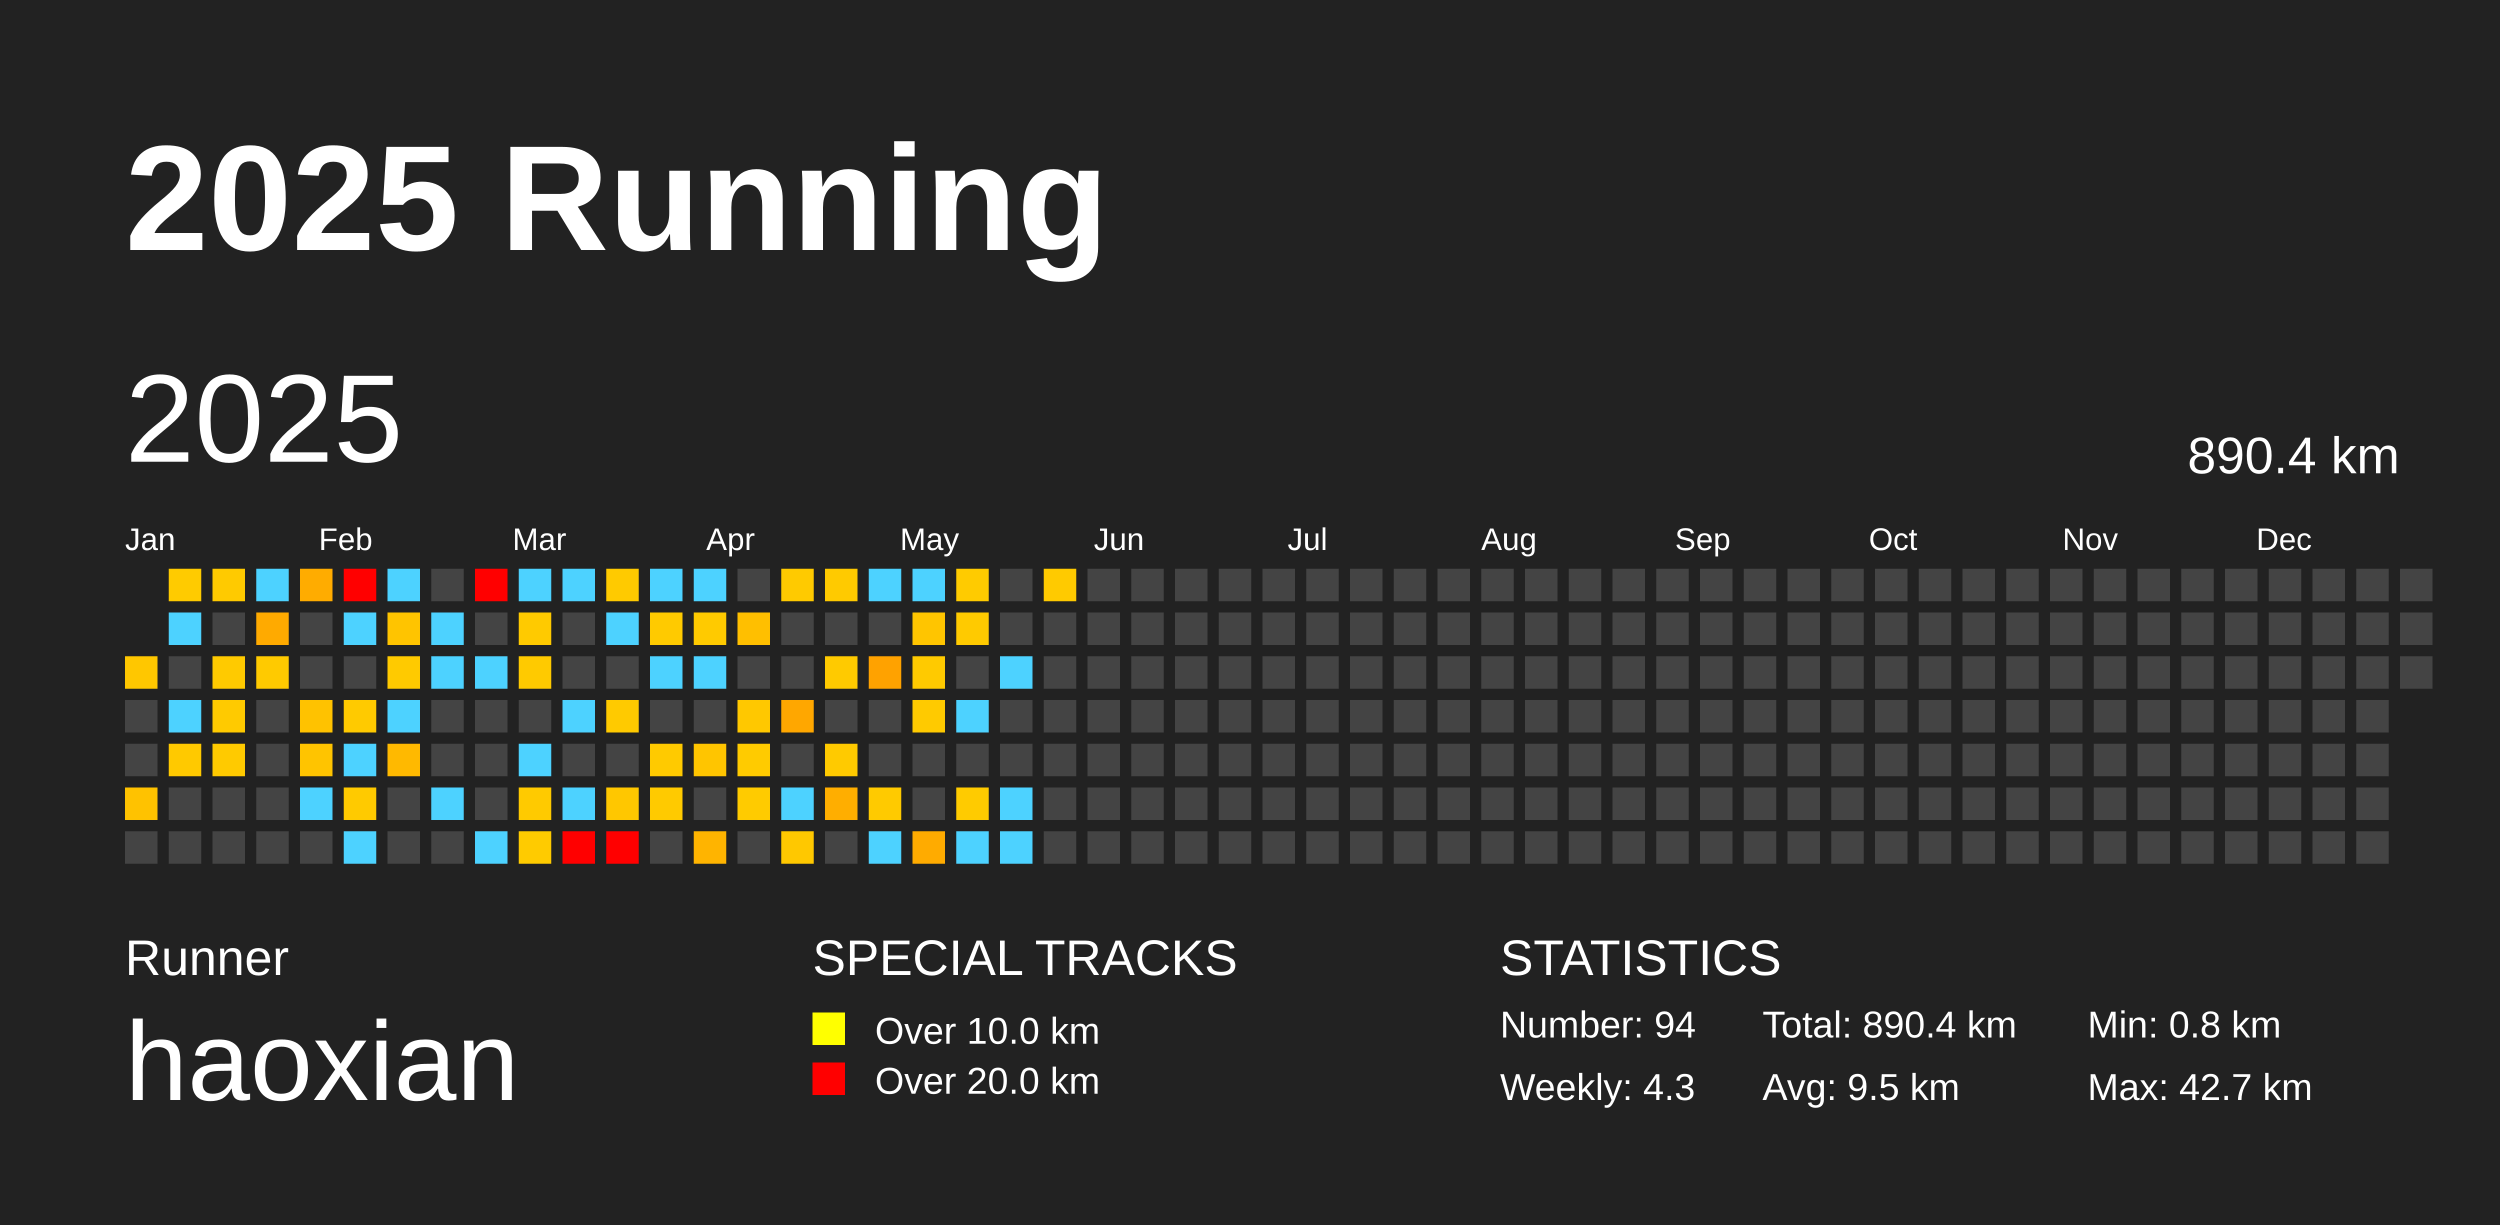
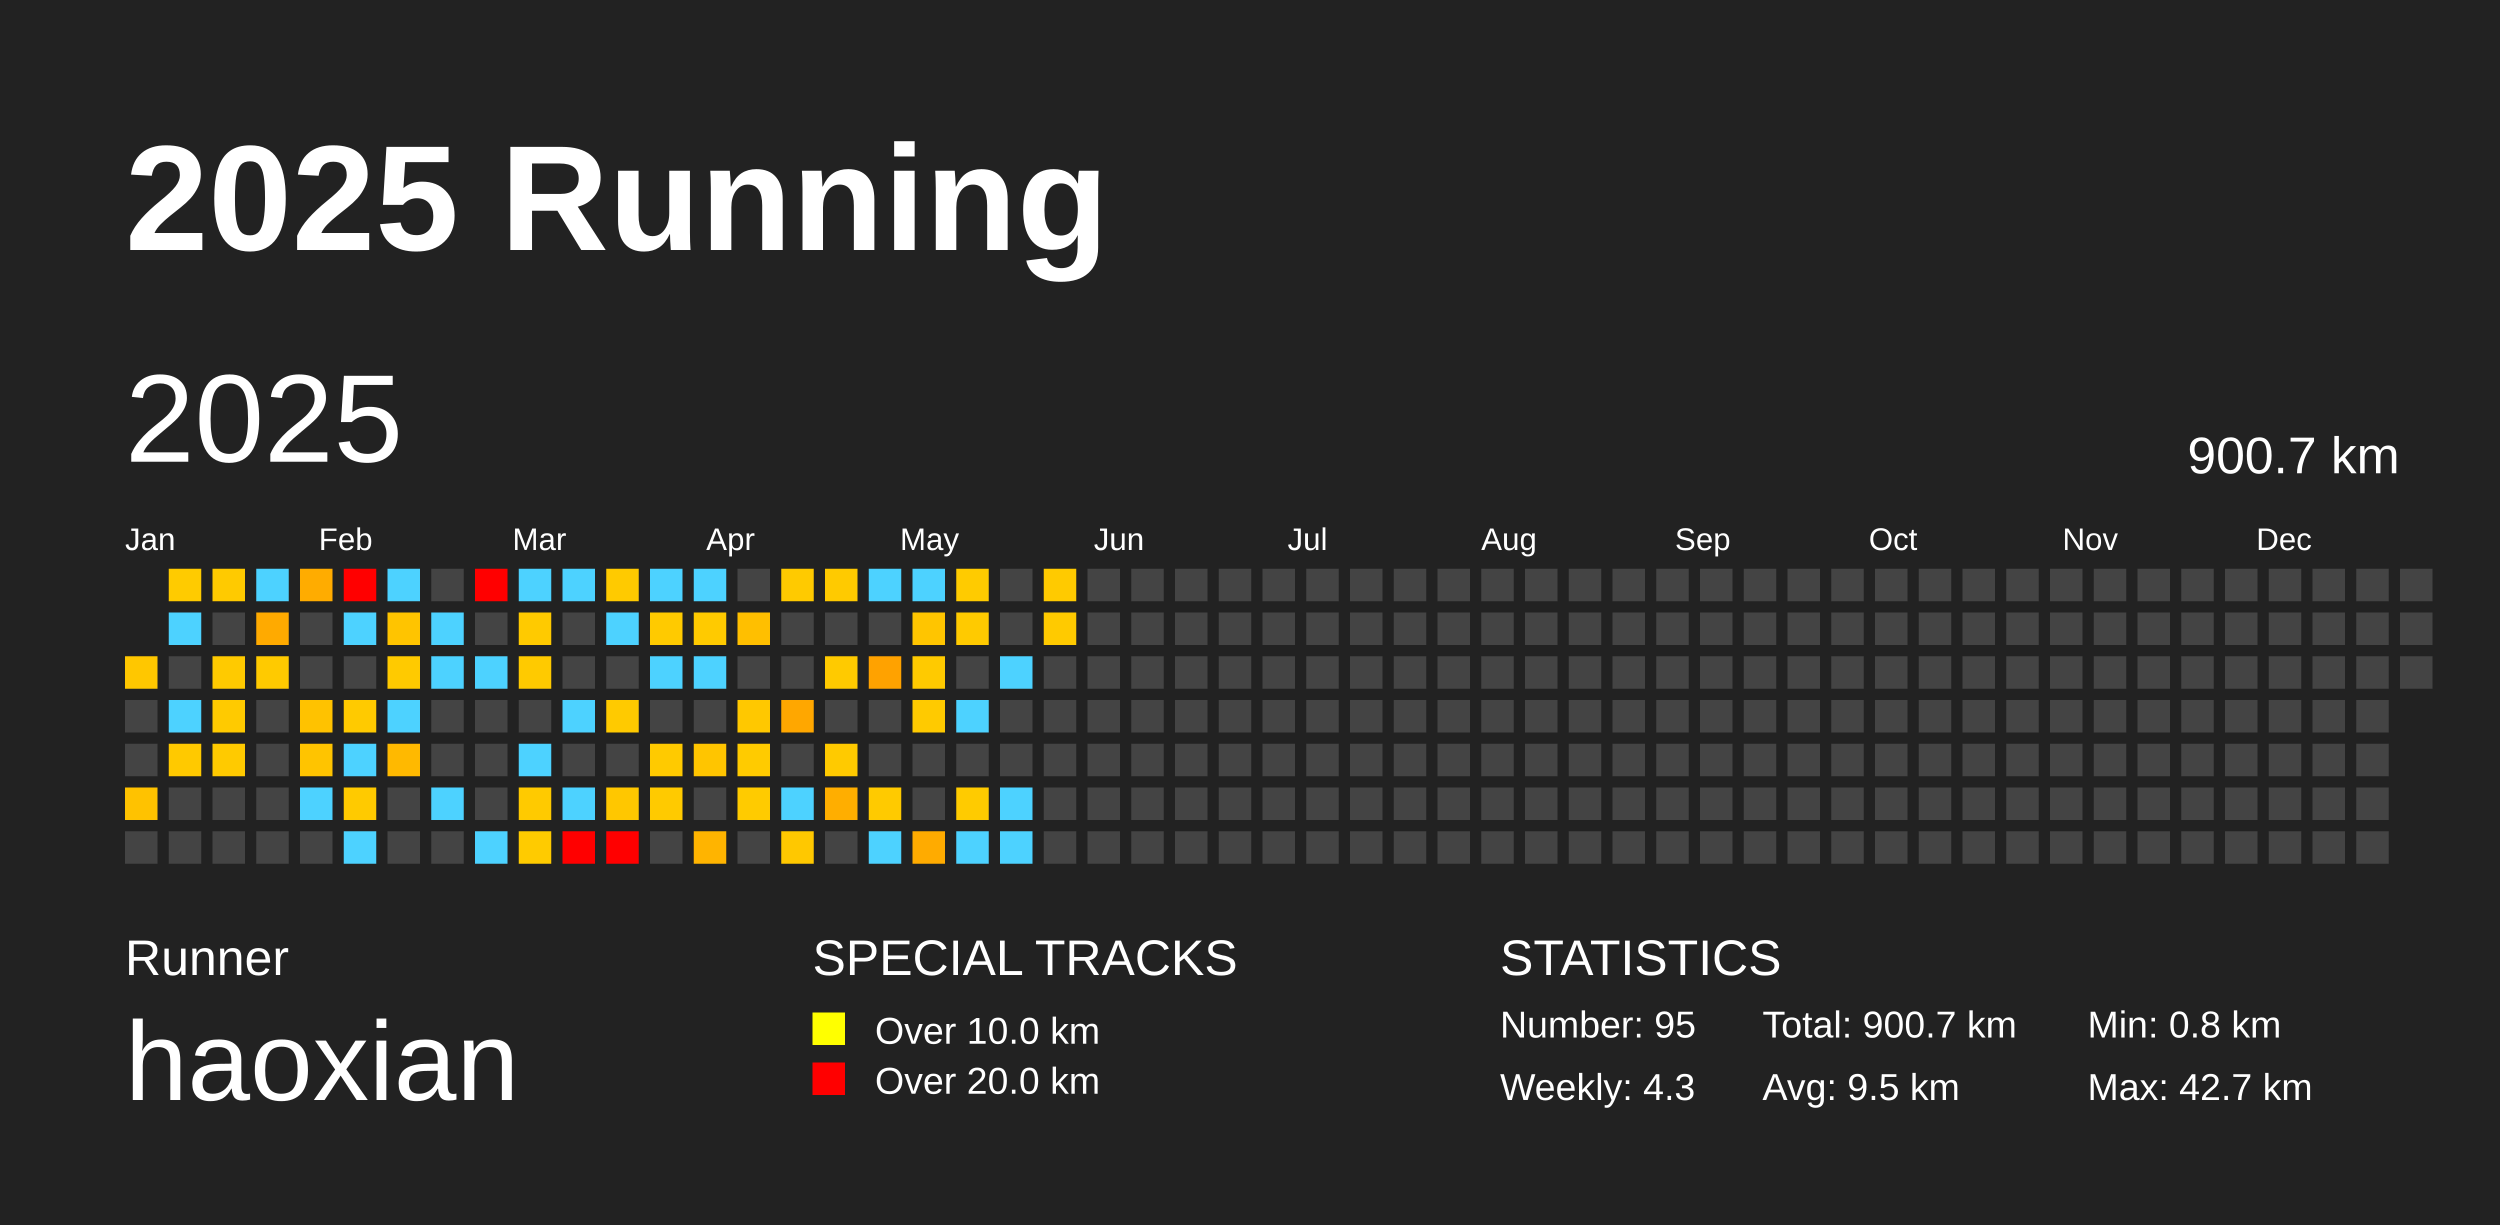
<svg xmlns="http://www.w3.org/2000/svg" baseProfile="full" height="98mm" version="1.1" viewBox="0,0,200,98" width="200mm">
  <defs />
  <rect fill="#222222" height="98" width="200" x="0" y="0" />
  <text fill="#FFFFFF" style="font-size:12px; font-family:Arial; font-weight:bold;" x="10" y="20">2025 Running</text>
  <text fill="#FFFFFF" style="font-size:4px; font-family:Arial" x="10" y="78">Runner</text>
  <text fill="#FFFFFF" style="font-size:9px; font-family:Arial" x="10" y="88">haoxian</text>
  <text fill="#FFFFFF" style="font-size:4px; font-family:Arial" x="65" y="78">SPECIAL TRACKS</text>
  <rect fill="yellow" height="2.6" width="2.6" x="65" y="81" />
  <text fill="#FFFFFF" style="font-size:3px; font-family:Arial" x="70" y="83.5">Over 10.0 km</text>
  <rect fill="red" height="2.6" width="2.6" x="65" y="85" />
  <text fill="#FFFFFF" style="font-size:3px; font-family:Arial" x="70" y="87.5">Over 20.0 km</text>
  <text fill="#FFFFFF" style="font-size:4px; font-family:Arial" x="120" y="78">STATISTICS</text>
-   <text fill="#FFFFFF" style="font-size:3px; font-family:Arial" x="120" y="83">Number: 94</text>
+   <text fill="#FFFFFF" style="font-size:3px; font-family:Arial" x="120" y="83">Number: 95</text>
  <text fill="#FFFFFF" style="font-size:3px; font-family:Arial" x="120" y="88">Weekly: 4.3</text>
-   <text fill="#FFFFFF" style="font-size:3px; font-family:Arial" x="141" y="83">Total: 890.4 km</text>
+   <text fill="#FFFFFF" style="font-size:3px; font-family:Arial" x="141" y="83">Total: 900.7 km</text>
  <text fill="#FFFFFF" style="font-size:3px; font-family:Arial" x="141" y="88">Avg: 9.5 km</text>
  <text fill="#FFFFFF" style="font-size:3px; font-family:Arial" x="167" y="83">Min: 0.8 km</text>
  <text fill="#FFFFFF" style="font-size:3px; font-family:Arial" x="167" y="88">Max: 42.7 km</text>
  <text dominant-baseline="hanging" fill="#FFFFFF" style="font-size:10.0px; font-family:Arial;" x="10" y="30">2025</text>
-   <text dominant-baseline="hanging" fill="#FFFFFF" style="font-size:4.125px; font-family:Arial;" x="175" y="35">890.4 km</text>
+   <text dominant-baseline="hanging" fill="#FFFFFF" style="font-size:4.125px; font-family:Arial;" x="175" y="35">900.7 km</text>
  <text fill="#FFFFFF" style="font-size:2.5px; font-family:Arial" x="10.0" y="44">Jan</text>
  <text fill="#FFFFFF" style="font-size:2.5px; font-family:Arial" x="25.5" y="44">Feb</text>
  <text fill="#FFFFFF" style="font-size:2.5px; font-family:Arial" x="41.0" y="44">Mar</text>
  <text fill="#FFFFFF" style="font-size:2.5px; font-family:Arial" x="56.5" y="44">Apr</text>
  <text fill="#FFFFFF" style="font-size:2.5px; font-family:Arial" x="72.0" y="44">May</text>
  <text fill="#FFFFFF" style="font-size:2.5px; font-family:Arial" x="87.5" y="44">Jun</text>
  <text fill="#FFFFFF" style="font-size:2.5px; font-family:Arial" x="103.0" y="44">Jul</text>
  <text fill="#FFFFFF" style="font-size:2.5px; font-family:Arial" x="118.5" y="44">Aug</text>
  <text fill="#FFFFFF" style="font-size:2.5px; font-family:Arial" x="134.0" y="44">Sep</text>
  <text fill="#FFFFFF" style="font-size:2.5px; font-family:Arial" x="149.5" y="44">Oct</text>
  <text fill="#FFFFFF" style="font-size:2.5px; font-family:Arial" x="165.0" y="44">Nov</text>
  <text fill="#FFFFFF" style="font-size:2.5px; font-family:Arial" x="180.5" y="44">Dec</text>
  <rect fill="#ffc700" height="2.6" width="2.6" x="10.0" y="52.5" />
  <rect fill="#444444" height="2.6" width="2.6" x="10.0" y="56.0" />
  <rect fill="#444444" height="2.6" width="2.6" x="10.0" y="59.5" />
  <rect fill="#ffc200" height="2.6" width="2.6" x="10.0" y="63.0" />
  <rect fill="#444444" height="2.6" width="2.6" x="10.0" y="66.5" />
  <rect fill="#ffcb00" height="2.6" width="2.6" x="13.5" y="45.5" />
  <rect fill="#4dd2ff" height="2.6" width="2.6" x="13.5" y="49.0" />
  <rect fill="#444444" height="2.6" width="2.6" x="13.5" y="52.5" />
  <rect fill="#4dd2ff" height="2.6" width="2.6" x="13.5" y="56.0" />
  <rect fill="#ffc900" height="2.6" width="2.6" x="13.5" y="59.5" />
  <rect fill="#444444" height="2.6" width="2.6" x="13.5" y="63.0" />
  <rect fill="#444444" height="2.6" width="2.6" x="13.5" y="66.5" />
  <rect fill="#ffca00" height="2.6" width="2.6" x="17.0" y="45.5" />
  <rect fill="#444444" height="2.6" width="2.6" x="17.0" y="49.0" />
  <rect fill="#ffca00" height="2.6" width="2.6" x="17.0" y="52.5" />
  <rect fill="#ffca00" height="2.6" width="2.6" x="17.0" y="56.0" />
  <rect fill="#ffca00" height="2.6" width="2.6" x="17.0" y="59.5" />
  <rect fill="#444444" height="2.6" width="2.6" x="17.0" y="63.0" />
  <rect fill="#444444" height="2.6" width="2.6" x="17.0" y="66.5" />
  <rect fill="#4dd2ff" height="2.6" width="2.6" x="20.5" y="45.5" />
  <rect fill="#ffaa00" height="2.6" width="2.6" x="20.5" y="49.0" />
  <rect fill="#ffca00" height="2.6" width="2.6" x="20.5" y="52.5" />
  <rect fill="#444444" height="2.6" width="2.6" x="20.5" y="56.0" />
  <rect fill="#444444" height="2.6" width="2.6" x="20.5" y="59.5" />
  <rect fill="#444444" height="2.6" width="2.6" x="20.5" y="63.0" />
  <rect fill="#444444" height="2.6" width="2.6" x="20.5" y="66.5" />
  <rect fill="#ffac00" height="2.6" width="2.6" x="24.0" y="45.5" />
  <rect fill="#444444" height="2.6" width="2.6" x="24.0" y="49.0" />
  <rect fill="#444444" height="2.6" width="2.6" x="24.0" y="52.5" />
  <rect fill="#ffc200" height="2.6" width="2.6" x="24.0" y="56.0" />
  <rect fill="#ffc400" height="2.6" width="2.6" x="24.0" y="59.5" />
  <rect fill="#4dd2ff" height="2.6" width="2.6" x="24.0" y="63.0" />
  <rect fill="#444444" height="2.6" width="2.6" x="24.0" y="66.5" />
  <rect fill="red" height="2.6" width="2.6" x="27.5" y="45.5" />
  <rect fill="#4dd2ff" height="2.6" width="2.6" x="27.5" y="49.0" />
  <rect fill="#444444" height="2.6" width="2.6" x="27.5" y="52.5" />
  <rect fill="#ffca00" height="2.6" width="2.6" x="27.5" y="56.0" />
  <rect fill="#4dd2ff" height="2.6" width="2.6" x="27.5" y="59.5" />
  <rect fill="#ffca00" height="2.6" width="2.6" x="27.5" y="63.0" />
  <rect fill="#4dd2ff" height="2.6" width="2.6" x="27.5" y="66.5" />
  <rect fill="#4dd2ff" height="2.6" width="2.6" x="31.0" y="45.5" />
  <rect fill="#ffc400" height="2.6" width="2.6" x="31.0" y="49.0" />
  <rect fill="#ffca00" height="2.6" width="2.6" x="31.0" y="52.5" />
  <rect fill="#4dd2ff" height="2.6" width="2.6" x="31.0" y="56.0" />
  <rect fill="#ffb900" height="2.6" width="2.6" x="31.0" y="59.5" />
  <rect fill="#444444" height="2.6" width="2.6" x="31.0" y="63.0" />
  <rect fill="#444444" height="2.6" width="2.6" x="31.0" y="66.5" />
  <rect fill="#444444" height="2.6" width="2.6" x="34.5" y="45.5" />
  <rect fill="#4dd2ff" height="2.6" width="2.6" x="34.5" y="49.0" />
  <rect fill="#4dd2ff" height="2.6" width="2.6" x="34.5" y="52.5" />
  <rect fill="#444444" height="2.6" width="2.6" x="34.5" y="56.0" />
  <rect fill="#444444" height="2.6" width="2.6" x="34.5" y="59.5" />
  <rect fill="#4dd2ff" height="2.6" width="2.6" x="34.5" y="63.0" />
  <rect fill="#444444" height="2.6" width="2.6" x="34.5" y="66.5" />
  <rect fill="red" height="2.6" width="2.6" x="38.0" y="45.5" />
  <rect fill="#444444" height="2.6" width="2.6" x="38.0" y="49.0" />
  <rect fill="#4dd2ff" height="2.6" width="2.6" x="38.0" y="52.5" />
  <rect fill="#444444" height="2.6" width="2.6" x="38.0" y="56.0" />
  <rect fill="#444444" height="2.6" width="2.6" x="38.0" y="59.5" />
  <rect fill="#444444" height="2.6" width="2.6" x="38.0" y="63.0" />
  <rect fill="#4dd2ff" height="2.6" width="2.6" x="38.0" y="66.5" />
  <rect fill="#4dd2ff" height="2.6" width="2.6" x="41.5" y="45.5" />
  <rect fill="#ffca00" height="2.6" width="2.6" x="41.5" y="49.0" />
  <rect fill="#ffca00" height="2.6" width="2.6" x="41.5" y="52.5" />
  <rect fill="#444444" height="2.6" width="2.6" x="41.5" y="56.0" />
  <rect fill="#4dd2ff" height="2.6" width="2.6" x="41.5" y="59.5" />
  <rect fill="#ffca00" height="2.6" width="2.6" x="41.5" y="63.0" />
  <rect fill="#ffcb00" height="2.6" width="2.6" x="41.5" y="66.5" />
  <rect fill="#4dd2ff" height="2.6" width="2.6" x="45.0" y="45.5" />
  <rect fill="#444444" height="2.6" width="2.6" x="45.0" y="49.0" />
  <rect fill="#444444" height="2.6" width="2.6" x="45.0" y="52.5" />
  <rect fill="#4dd2ff" height="2.6" width="2.6" x="45.0" y="56.0" />
  <rect fill="#444444" height="2.6" width="2.6" x="45.0" y="59.5" />
  <rect fill="#4dd2ff" height="2.6" width="2.6" x="45.0" y="63.0" />
  <rect fill="red" height="2.6" width="2.6" x="45.0" y="66.5" />
  <rect fill="#ffca00" height="2.6" width="2.6" x="48.5" y="45.5" />
  <rect fill="#4dd2ff" height="2.6" width="2.6" x="48.5" y="49.0" />
  <rect fill="#444444" height="2.6" width="2.6" x="48.5" y="52.5" />
  <rect fill="#ffca00" height="2.6" width="2.6" x="48.5" y="56.0" />
  <rect fill="#444444" height="2.6" width="2.6" x="48.5" y="59.5" />
  <rect fill="#ffc700" height="2.6" width="2.6" x="48.5" y="63.0" />
  <rect fill="red" height="2.6" width="2.6" x="48.5" y="66.5" />
  <rect fill="#4dd2ff" height="2.6" width="2.6" x="52.0" y="45.5" />
  <rect fill="#ffca00" height="2.6" width="2.6" x="52.0" y="49.0" />
  <rect fill="#4dd2ff" height="2.6" width="2.6" x="52.0" y="52.5" />
  <rect fill="#444444" height="2.6" width="2.6" x="52.0" y="56.0" />
  <rect fill="#ffca00" height="2.6" width="2.6" x="52.0" y="59.5" />
  <rect fill="#ffca00" height="2.6" width="2.6" x="52.0" y="63.0" />
  <rect fill="#444444" height="2.6" width="2.6" x="52.0" y="66.5" />
  <rect fill="#4dd2ff" height="2.6" width="2.6" x="55.5" y="45.5" />
  <rect fill="#ffca00" height="2.6" width="2.6" x="55.5" y="49.0" />
  <rect fill="#4dd2ff" height="2.6" width="2.6" x="55.5" y="52.5" />
  <rect fill="#444444" height="2.6" width="2.6" x="55.5" y="56.0" />
  <rect fill="#ffc500" height="2.6" width="2.6" x="55.5" y="59.5" />
  <rect fill="#444444" height="2.6" width="2.6" x="55.5" y="63.0" />
  <rect fill="#ffb400" height="2.6" width="2.6" x="55.5" y="66.5" />
  <rect fill="#444444" height="2.6" width="2.6" x="59.0" y="45.5" />
  <rect fill="#ffbf00" height="2.6" width="2.6" x="59.0" y="49.0" />
  <rect fill="#444444" height="2.6" width="2.6" x="59.0" y="52.5" />
  <rect fill="#ffc800" height="2.6" width="2.6" x="59.0" y="56.0" />
  <rect fill="#ffcb00" height="2.6" width="2.6" x="59.0" y="59.5" />
  <rect fill="#ffcb00" height="2.6" width="2.6" x="59.0" y="63.0" />
  <rect fill="#444444" height="2.6" width="2.6" x="59.0" y="66.5" />
  <rect fill="#ffca00" height="2.6" width="2.6" x="62.5" y="45.5" />
  <rect fill="#444444" height="2.6" width="2.6" x="62.5" y="49.0" />
  <rect fill="#444444" height="2.6" width="2.6" x="62.5" y="52.5" />
  <rect fill="#ffa700" height="2.6" width="2.6" x="62.5" y="56.0" />
  <rect fill="#444444" height="2.6" width="2.6" x="62.5" y="59.5" />
  <rect fill="#4dd2ff" height="2.6" width="2.6" x="62.5" y="63.0" />
  <rect fill="#ffc800" height="2.6" width="2.6" x="62.5" y="66.5" />
  <rect fill="#ffca00" height="2.6" width="2.6" x="66.0" y="45.5" />
  <rect fill="#444444" height="2.6" width="2.6" x="66.0" y="49.0" />
  <rect fill="#ffca00" height="2.6" width="2.6" x="66.0" y="52.5" />
  <rect fill="#444444" height="2.6" width="2.6" x="66.0" y="56.0" />
  <rect fill="#ffca00" height="2.6" width="2.6" x="66.0" y="59.5" />
  <rect fill="#ffae00" height="2.6" width="2.6" x="66.0" y="63.0" />
  <rect fill="#444444" height="2.6" width="2.6" x="66.0" y="66.5" />
  <rect fill="#4dd2ff" height="2.6" width="2.6" x="69.5" y="45.5" />
  <rect fill="#444444" height="2.6" width="2.6" x="69.5" y="49.0" />
  <rect fill="#ffa200" height="2.6" width="2.6" x="69.5" y="52.5" />
  <rect fill="#444444" height="2.6" width="2.6" x="69.5" y="56.0" />
  <rect fill="#444444" height="2.6" width="2.6" x="69.5" y="59.5" />
  <rect fill="#ffca00" height="2.6" width="2.6" x="69.5" y="63.0" />
  <rect fill="#4dd2ff" height="2.6" width="2.6" x="69.5" y="66.5" />
  <rect fill="#4dd2ff" height="2.6" width="2.6" x="73.0" y="45.5" />
  <rect fill="#ffc500" height="2.6" width="2.6" x="73.0" y="49.0" />
  <rect fill="#ffca00" height="2.6" width="2.6" x="73.0" y="52.5" />
  <rect fill="#ffca00" height="2.6" width="2.6" x="73.0" y="56.0" />
  <rect fill="#444444" height="2.6" width="2.6" x="73.0" y="59.5" />
  <rect fill="#444444" height="2.6" width="2.6" x="73.0" y="63.0" />
  <rect fill="#ffab00" height="2.6" width="2.6" x="73.0" y="66.5" />
  <rect fill="#ffcb00" height="2.6" width="2.6" x="76.5" y="45.5" />
  <rect fill="#ffca00" height="2.6" width="2.6" x="76.5" y="49.0" />
  <rect fill="#444444" height="2.6" width="2.6" x="76.5" y="52.5" />
  <rect fill="#4dd2ff" height="2.6" width="2.6" x="76.5" y="56.0" />
  <rect fill="#444444" height="2.6" width="2.6" x="76.5" y="59.5" />
  <rect fill="#ffcb00" height="2.6" width="2.6" x="76.5" y="63.0" />
  <rect fill="#4dd2ff" height="2.6" width="2.6" x="76.5" y="66.5" />
  <rect fill="#444444" height="2.6" width="2.6" x="80.0" y="45.5" />
  <rect fill="#444444" height="2.6" width="2.6" x="80.0" y="49.0" />
  <rect fill="#4dd2ff" height="2.6" width="2.6" x="80.0" y="52.5" />
  <rect fill="#444444" height="2.6" width="2.6" x="80.0" y="56.0" />
  <rect fill="#444444" height="2.6" width="2.6" x="80.0" y="59.5" />
  <rect fill="#4dd2ff" height="2.6" width="2.6" x="80.0" y="63.0" />
  <rect fill="#4dd2ff" height="2.6" width="2.6" x="80.0" y="66.5" />
  <rect fill="#ffca00" height="2.6" width="2.6" x="83.5" y="45.5" />
-   <rect fill="#444444" height="2.6" width="2.6" x="83.5" y="49.0" />
+   <rect fill="#ffca00" height="2.6" width="2.6" x="83.5" y="49.0" />
  <rect fill="#444444" height="2.6" width="2.6" x="83.5" y="52.5" />
  <rect fill="#444444" height="2.6" width="2.6" x="83.5" y="56.0" />
  <rect fill="#444444" height="2.6" width="2.6" x="83.5" y="59.5" />
  <rect fill="#444444" height="2.6" width="2.6" x="83.5" y="63.0" />
  <rect fill="#444444" height="2.6" width="2.6" x="83.5" y="66.5" />
  <rect fill="#444444" height="2.6" width="2.6" x="87.0" y="45.5" />
  <rect fill="#444444" height="2.6" width="2.6" x="87.0" y="49.0" />
  <rect fill="#444444" height="2.6" width="2.6" x="87.0" y="52.5" />
  <rect fill="#444444" height="2.6" width="2.6" x="87.0" y="56.0" />
  <rect fill="#444444" height="2.6" width="2.6" x="87.0" y="59.5" />
  <rect fill="#444444" height="2.6" width="2.6" x="87.0" y="63.0" />
  <rect fill="#444444" height="2.6" width="2.6" x="87.0" y="66.5" />
  <rect fill="#444444" height="2.6" width="2.6" x="90.5" y="45.5" />
  <rect fill="#444444" height="2.6" width="2.6" x="90.5" y="49.0" />
  <rect fill="#444444" height="2.6" width="2.6" x="90.5" y="52.5" />
  <rect fill="#444444" height="2.6" width="2.6" x="90.5" y="56.0" />
  <rect fill="#444444" height="2.6" width="2.6" x="90.5" y="59.5" />
  <rect fill="#444444" height="2.6" width="2.6" x="90.5" y="63.0" />
  <rect fill="#444444" height="2.6" width="2.6" x="90.5" y="66.5" />
  <rect fill="#444444" height="2.6" width="2.6" x="94.0" y="45.5" />
  <rect fill="#444444" height="2.6" width="2.6" x="94.0" y="49.0" />
  <rect fill="#444444" height="2.6" width="2.6" x="94.0" y="52.5" />
  <rect fill="#444444" height="2.6" width="2.6" x="94.0" y="56.0" />
  <rect fill="#444444" height="2.6" width="2.6" x="94.0" y="59.5" />
  <rect fill="#444444" height="2.6" width="2.6" x="94.0" y="63.0" />
  <rect fill="#444444" height="2.6" width="2.6" x="94.0" y="66.5" />
  <rect fill="#444444" height="2.6" width="2.6" x="97.5" y="45.5" />
  <rect fill="#444444" height="2.6" width="2.6" x="97.5" y="49.0" />
  <rect fill="#444444" height="2.6" width="2.6" x="97.5" y="52.5" />
  <rect fill="#444444" height="2.6" width="2.6" x="97.5" y="56.0" />
  <rect fill="#444444" height="2.6" width="2.6" x="97.5" y="59.5" />
  <rect fill="#444444" height="2.6" width="2.6" x="97.5" y="63.0" />
  <rect fill="#444444" height="2.6" width="2.6" x="97.5" y="66.5" />
  <rect fill="#444444" height="2.6" width="2.6" x="101.0" y="45.5" />
  <rect fill="#444444" height="2.6" width="2.6" x="101.0" y="49.0" />
  <rect fill="#444444" height="2.6" width="2.6" x="101.0" y="52.5" />
  <rect fill="#444444" height="2.6" width="2.6" x="101.0" y="56.0" />
  <rect fill="#444444" height="2.6" width="2.6" x="101.0" y="59.5" />
  <rect fill="#444444" height="2.6" width="2.6" x="101.0" y="63.0" />
  <rect fill="#444444" height="2.6" width="2.6" x="101.0" y="66.5" />
  <rect fill="#444444" height="2.6" width="2.6" x="104.5" y="45.5" />
  <rect fill="#444444" height="2.6" width="2.6" x="104.5" y="49.0" />
  <rect fill="#444444" height="2.6" width="2.6" x="104.5" y="52.5" />
  <rect fill="#444444" height="2.6" width="2.6" x="104.5" y="56.0" />
  <rect fill="#444444" height="2.6" width="2.6" x="104.5" y="59.5" />
  <rect fill="#444444" height="2.6" width="2.6" x="104.5" y="63.0" />
  <rect fill="#444444" height="2.6" width="2.6" x="104.5" y="66.5" />
  <rect fill="#444444" height="2.6" width="2.6" x="108.0" y="45.5" />
  <rect fill="#444444" height="2.6" width="2.6" x="108.0" y="49.0" />
  <rect fill="#444444" height="2.6" width="2.6" x="108.0" y="52.5" />
  <rect fill="#444444" height="2.6" width="2.6" x="108.0" y="56.0" />
  <rect fill="#444444" height="2.6" width="2.6" x="108.0" y="59.5" />
  <rect fill="#444444" height="2.6" width="2.6" x="108.0" y="63.0" />
  <rect fill="#444444" height="2.6" width="2.6" x="108.0" y="66.5" />
  <rect fill="#444444" height="2.6" width="2.6" x="111.5" y="45.5" />
  <rect fill="#444444" height="2.6" width="2.6" x="111.5" y="49.0" />
  <rect fill="#444444" height="2.6" width="2.6" x="111.5" y="52.5" />
  <rect fill="#444444" height="2.6" width="2.6" x="111.5" y="56.0" />
  <rect fill="#444444" height="2.6" width="2.6" x="111.5" y="59.5" />
  <rect fill="#444444" height="2.6" width="2.6" x="111.5" y="63.0" />
  <rect fill="#444444" height="2.6" width="2.6" x="111.5" y="66.5" />
  <rect fill="#444444" height="2.6" width="2.6" x="115.0" y="45.5" />
  <rect fill="#444444" height="2.6" width="2.6" x="115.0" y="49.0" />
  <rect fill="#444444" height="2.6" width="2.6" x="115.0" y="52.5" />
  <rect fill="#444444" height="2.6" width="2.6" x="115.0" y="56.0" />
  <rect fill="#444444" height="2.6" width="2.6" x="115.0" y="59.5" />
  <rect fill="#444444" height="2.6" width="2.6" x="115.0" y="63.0" />
  <rect fill="#444444" height="2.6" width="2.6" x="115.0" y="66.5" />
  <rect fill="#444444" height="2.6" width="2.6" x="118.5" y="45.5" />
  <rect fill="#444444" height="2.6" width="2.6" x="118.5" y="49.0" />
  <rect fill="#444444" height="2.6" width="2.6" x="118.5" y="52.5" />
  <rect fill="#444444" height="2.6" width="2.6" x="118.5" y="56.0" />
  <rect fill="#444444" height="2.6" width="2.6" x="118.5" y="59.5" />
  <rect fill="#444444" height="2.6" width="2.6" x="118.5" y="63.0" />
  <rect fill="#444444" height="2.6" width="2.6" x="118.5" y="66.5" />
  <rect fill="#444444" height="2.6" width="2.6" x="122.0" y="45.5" />
  <rect fill="#444444" height="2.6" width="2.6" x="122.0" y="49.0" />
  <rect fill="#444444" height="2.6" width="2.6" x="122.0" y="52.5" />
  <rect fill="#444444" height="2.6" width="2.6" x="122.0" y="56.0" />
  <rect fill="#444444" height="2.6" width="2.6" x="122.0" y="59.5" />
  <rect fill="#444444" height="2.6" width="2.6" x="122.0" y="63.0" />
  <rect fill="#444444" height="2.6" width="2.6" x="122.0" y="66.5" />
  <rect fill="#444444" height="2.6" width="2.6" x="125.5" y="45.5" />
  <rect fill="#444444" height="2.6" width="2.6" x="125.5" y="49.0" />
  <rect fill="#444444" height="2.6" width="2.6" x="125.5" y="52.5" />
  <rect fill="#444444" height="2.6" width="2.6" x="125.5" y="56.0" />
  <rect fill="#444444" height="2.6" width="2.6" x="125.5" y="59.5" />
  <rect fill="#444444" height="2.6" width="2.6" x="125.5" y="63.0" />
  <rect fill="#444444" height="2.6" width="2.6" x="125.5" y="66.5" />
  <rect fill="#444444" height="2.6" width="2.6" x="129.0" y="45.5" />
  <rect fill="#444444" height="2.6" width="2.6" x="129.0" y="49.0" />
  <rect fill="#444444" height="2.6" width="2.6" x="129.0" y="52.5" />
  <rect fill="#444444" height="2.6" width="2.6" x="129.0" y="56.0" />
  <rect fill="#444444" height="2.6" width="2.6" x="129.0" y="59.5" />
  <rect fill="#444444" height="2.6" width="2.6" x="129.0" y="63.0" />
  <rect fill="#444444" height="2.6" width="2.6" x="129.0" y="66.5" />
  <rect fill="#444444" height="2.6" width="2.6" x="132.5" y="45.5" />
  <rect fill="#444444" height="2.6" width="2.6" x="132.5" y="49.0" />
  <rect fill="#444444" height="2.6" width="2.6" x="132.5" y="52.5" />
  <rect fill="#444444" height="2.6" width="2.6" x="132.5" y="56.0" />
  <rect fill="#444444" height="2.6" width="2.6" x="132.5" y="59.5" />
  <rect fill="#444444" height="2.6" width="2.6" x="132.5" y="63.0" />
  <rect fill="#444444" height="2.6" width="2.6" x="132.5" y="66.5" />
  <rect fill="#444444" height="2.6" width="2.6" x="136.0" y="45.5" />
  <rect fill="#444444" height="2.6" width="2.6" x="136.0" y="49.0" />
  <rect fill="#444444" height="2.6" width="2.6" x="136.0" y="52.5" />
  <rect fill="#444444" height="2.6" width="2.6" x="136.0" y="56.0" />
  <rect fill="#444444" height="2.6" width="2.6" x="136.0" y="59.5" />
  <rect fill="#444444" height="2.6" width="2.6" x="136.0" y="63.0" />
  <rect fill="#444444" height="2.6" width="2.6" x="136.0" y="66.5" />
  <rect fill="#444444" height="2.6" width="2.6" x="139.5" y="45.5" />
  <rect fill="#444444" height="2.6" width="2.6" x="139.5" y="49.0" />
  <rect fill="#444444" height="2.6" width="2.6" x="139.5" y="52.5" />
  <rect fill="#444444" height="2.6" width="2.6" x="139.5" y="56.0" />
  <rect fill="#444444" height="2.6" width="2.6" x="139.5" y="59.5" />
  <rect fill="#444444" height="2.6" width="2.6" x="139.5" y="63.0" />
  <rect fill="#444444" height="2.6" width="2.6" x="139.5" y="66.5" />
  <rect fill="#444444" height="2.6" width="2.6" x="143.0" y="45.5" />
  <rect fill="#444444" height="2.6" width="2.6" x="143.0" y="49.0" />
  <rect fill="#444444" height="2.6" width="2.6" x="143.0" y="52.5" />
  <rect fill="#444444" height="2.6" width="2.6" x="143.0" y="56.0" />
  <rect fill="#444444" height="2.6" width="2.6" x="143.0" y="59.5" />
  <rect fill="#444444" height="2.6" width="2.6" x="143.0" y="63.0" />
  <rect fill="#444444" height="2.6" width="2.6" x="143.0" y="66.5" />
  <rect fill="#444444" height="2.6" width="2.6" x="146.5" y="45.5" />
  <rect fill="#444444" height="2.6" width="2.6" x="146.5" y="49.0" />
  <rect fill="#444444" height="2.6" width="2.6" x="146.5" y="52.5" />
  <rect fill="#444444" height="2.6" width="2.6" x="146.5" y="56.0" />
  <rect fill="#444444" height="2.6" width="2.6" x="146.5" y="59.5" />
  <rect fill="#444444" height="2.6" width="2.6" x="146.5" y="63.0" />
  <rect fill="#444444" height="2.6" width="2.6" x="146.5" y="66.5" />
  <rect fill="#444444" height="2.6" width="2.6" x="150.0" y="45.5" />
  <rect fill="#444444" height="2.6" width="2.6" x="150.0" y="49.0" />
  <rect fill="#444444" height="2.6" width="2.6" x="150.0" y="52.5" />
  <rect fill="#444444" height="2.6" width="2.6" x="150.0" y="56.0" />
  <rect fill="#444444" height="2.6" width="2.6" x="150.0" y="59.5" />
  <rect fill="#444444" height="2.6" width="2.6" x="150.0" y="63.0" />
  <rect fill="#444444" height="2.6" width="2.6" x="150.0" y="66.5" />
  <rect fill="#444444" height="2.6" width="2.6" x="153.5" y="45.5" />
  <rect fill="#444444" height="2.6" width="2.6" x="153.5" y="49.0" />
  <rect fill="#444444" height="2.6" width="2.6" x="153.5" y="52.5" />
  <rect fill="#444444" height="2.6" width="2.6" x="153.5" y="56.0" />
  <rect fill="#444444" height="2.6" width="2.6" x="153.5" y="59.5" />
  <rect fill="#444444" height="2.6" width="2.6" x="153.5" y="63.0" />
  <rect fill="#444444" height="2.6" width="2.6" x="153.5" y="66.5" />
  <rect fill="#444444" height="2.6" width="2.6" x="157.0" y="45.5" />
  <rect fill="#444444" height="2.6" width="2.6" x="157.0" y="49.0" />
  <rect fill="#444444" height="2.6" width="2.6" x="157.0" y="52.5" />
  <rect fill="#444444" height="2.6" width="2.6" x="157.0" y="56.0" />
  <rect fill="#444444" height="2.6" width="2.6" x="157.0" y="59.5" />
  <rect fill="#444444" height="2.6" width="2.6" x="157.0" y="63.0" />
  <rect fill="#444444" height="2.6" width="2.6" x="157.0" y="66.5" />
  <rect fill="#444444" height="2.6" width="2.6" x="160.5" y="45.5" />
  <rect fill="#444444" height="2.6" width="2.6" x="160.5" y="49.0" />
  <rect fill="#444444" height="2.6" width="2.6" x="160.5" y="52.5" />
  <rect fill="#444444" height="2.6" width="2.6" x="160.5" y="56.0" />
  <rect fill="#444444" height="2.6" width="2.6" x="160.5" y="59.5" />
  <rect fill="#444444" height="2.6" width="2.6" x="160.5" y="63.0" />
  <rect fill="#444444" height="2.6" width="2.6" x="160.5" y="66.5" />
  <rect fill="#444444" height="2.6" width="2.6" x="164.0" y="45.5" />
  <rect fill="#444444" height="2.6" width="2.6" x="164.0" y="49.0" />
  <rect fill="#444444" height="2.6" width="2.6" x="164.0" y="52.5" />
  <rect fill="#444444" height="2.6" width="2.6" x="164.0" y="56.0" />
  <rect fill="#444444" height="2.6" width="2.6" x="164.0" y="59.5" />
  <rect fill="#444444" height="2.6" width="2.6" x="164.0" y="63.0" />
  <rect fill="#444444" height="2.6" width="2.6" x="164.0" y="66.5" />
  <rect fill="#444444" height="2.6" width="2.6" x="167.5" y="45.5" />
  <rect fill="#444444" height="2.6" width="2.6" x="167.5" y="49.0" />
  <rect fill="#444444" height="2.6" width="2.6" x="167.5" y="52.5" />
  <rect fill="#444444" height="2.6" width="2.6" x="167.5" y="56.0" />
  <rect fill="#444444" height="2.6" width="2.6" x="167.5" y="59.5" />
  <rect fill="#444444" height="2.6" width="2.6" x="167.5" y="63.0" />
  <rect fill="#444444" height="2.6" width="2.6" x="167.5" y="66.5" />
  <rect fill="#444444" height="2.6" width="2.6" x="171.0" y="45.5" />
  <rect fill="#444444" height="2.6" width="2.6" x="171.0" y="49.0" />
  <rect fill="#444444" height="2.6" width="2.6" x="171.0" y="52.5" />
  <rect fill="#444444" height="2.6" width="2.6" x="171.0" y="56.0" />
  <rect fill="#444444" height="2.6" width="2.6" x="171.0" y="59.5" />
  <rect fill="#444444" height="2.6" width="2.6" x="171.0" y="63.0" />
  <rect fill="#444444" height="2.6" width="2.6" x="171.0" y="66.5" />
  <rect fill="#444444" height="2.6" width="2.6" x="174.5" y="45.5" />
  <rect fill="#444444" height="2.6" width="2.6" x="174.5" y="49.0" />
  <rect fill="#444444" height="2.6" width="2.6" x="174.5" y="52.5" />
  <rect fill="#444444" height="2.6" width="2.6" x="174.5" y="56.0" />
  <rect fill="#444444" height="2.6" width="2.6" x="174.5" y="59.5" />
  <rect fill="#444444" height="2.6" width="2.6" x="174.5" y="63.0" />
  <rect fill="#444444" height="2.6" width="2.6" x="174.5" y="66.5" />
  <rect fill="#444444" height="2.6" width="2.6" x="178.0" y="45.5" />
  <rect fill="#444444" height="2.6" width="2.6" x="178.0" y="49.0" />
  <rect fill="#444444" height="2.6" width="2.6" x="178.0" y="52.5" />
  <rect fill="#444444" height="2.6" width="2.6" x="178.0" y="56.0" />
  <rect fill="#444444" height="2.6" width="2.6" x="178.0" y="59.5" />
  <rect fill="#444444" height="2.6" width="2.6" x="178.0" y="63.0" />
  <rect fill="#444444" height="2.6" width="2.6" x="178.0" y="66.5" />
  <rect fill="#444444" height="2.6" width="2.6" x="181.5" y="45.5" />
  <rect fill="#444444" height="2.6" width="2.6" x="181.5" y="49.0" />
  <rect fill="#444444" height="2.6" width="2.6" x="181.5" y="52.5" />
  <rect fill="#444444" height="2.6" width="2.6" x="181.5" y="56.0" />
  <rect fill="#444444" height="2.6" width="2.6" x="181.5" y="59.5" />
  <rect fill="#444444" height="2.6" width="2.6" x="181.5" y="63.0" />
  <rect fill="#444444" height="2.6" width="2.6" x="181.5" y="66.5" />
  <rect fill="#444444" height="2.6" width="2.6" x="185.0" y="45.5" />
  <rect fill="#444444" height="2.6" width="2.6" x="185.0" y="49.0" />
  <rect fill="#444444" height="2.6" width="2.6" x="185.0" y="52.5" />
  <rect fill="#444444" height="2.6" width="2.6" x="185.0" y="56.0" />
  <rect fill="#444444" height="2.6" width="2.6" x="185.0" y="59.5" />
  <rect fill="#444444" height="2.6" width="2.6" x="185.0" y="63.0" />
  <rect fill="#444444" height="2.6" width="2.6" x="185.0" y="66.5" />
  <rect fill="#444444" height="2.6" width="2.6" x="188.5" y="45.5" />
  <rect fill="#444444" height="2.6" width="2.6" x="188.5" y="49.0" />
  <rect fill="#444444" height="2.6" width="2.6" x="188.5" y="52.5" />
  <rect fill="#444444" height="2.6" width="2.6" x="188.5" y="56.0" />
  <rect fill="#444444" height="2.6" width="2.6" x="188.5" y="59.5" />
  <rect fill="#444444" height="2.6" width="2.6" x="188.5" y="63.0" />
  <rect fill="#444444" height="2.6" width="2.6" x="188.5" y="66.5" />
  <rect fill="#444444" height="2.6" width="2.6" x="192.0" y="45.5" />
  <rect fill="#444444" height="2.6" width="2.6" x="192.0" y="49.0" />
  <rect fill="#444444" height="2.6" width="2.6" x="192.0" y="52.5" />
</svg>
